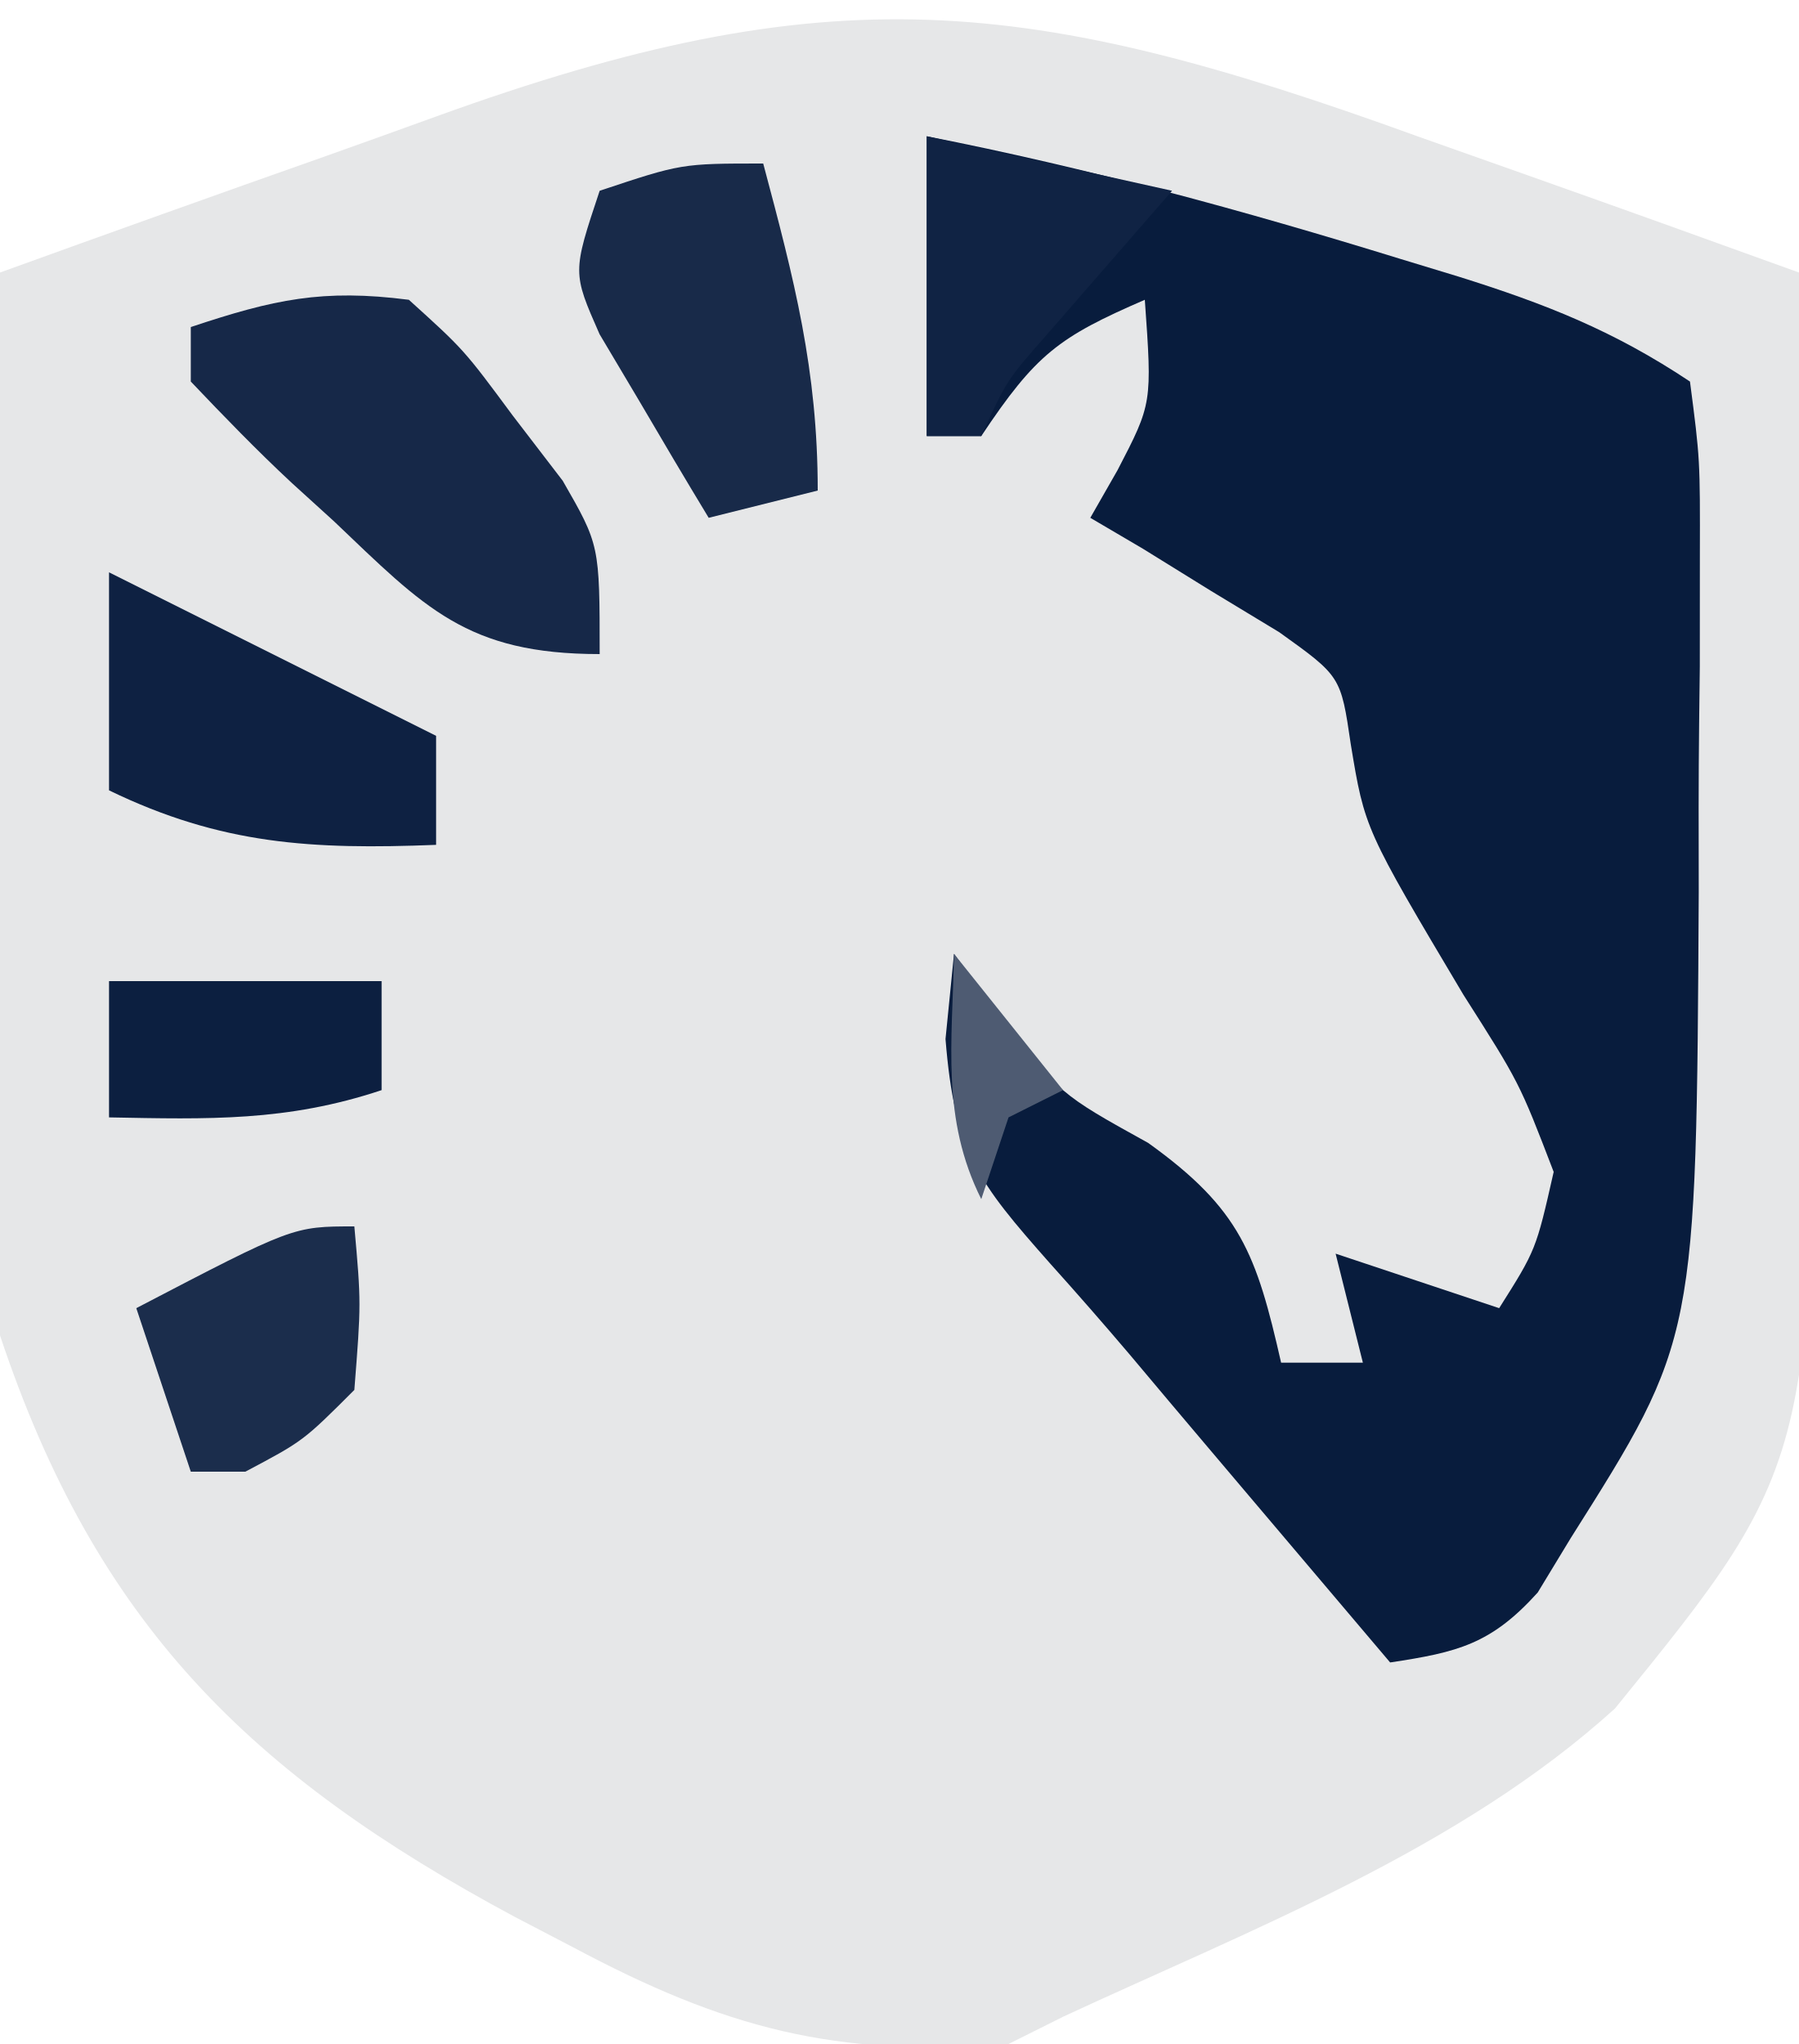
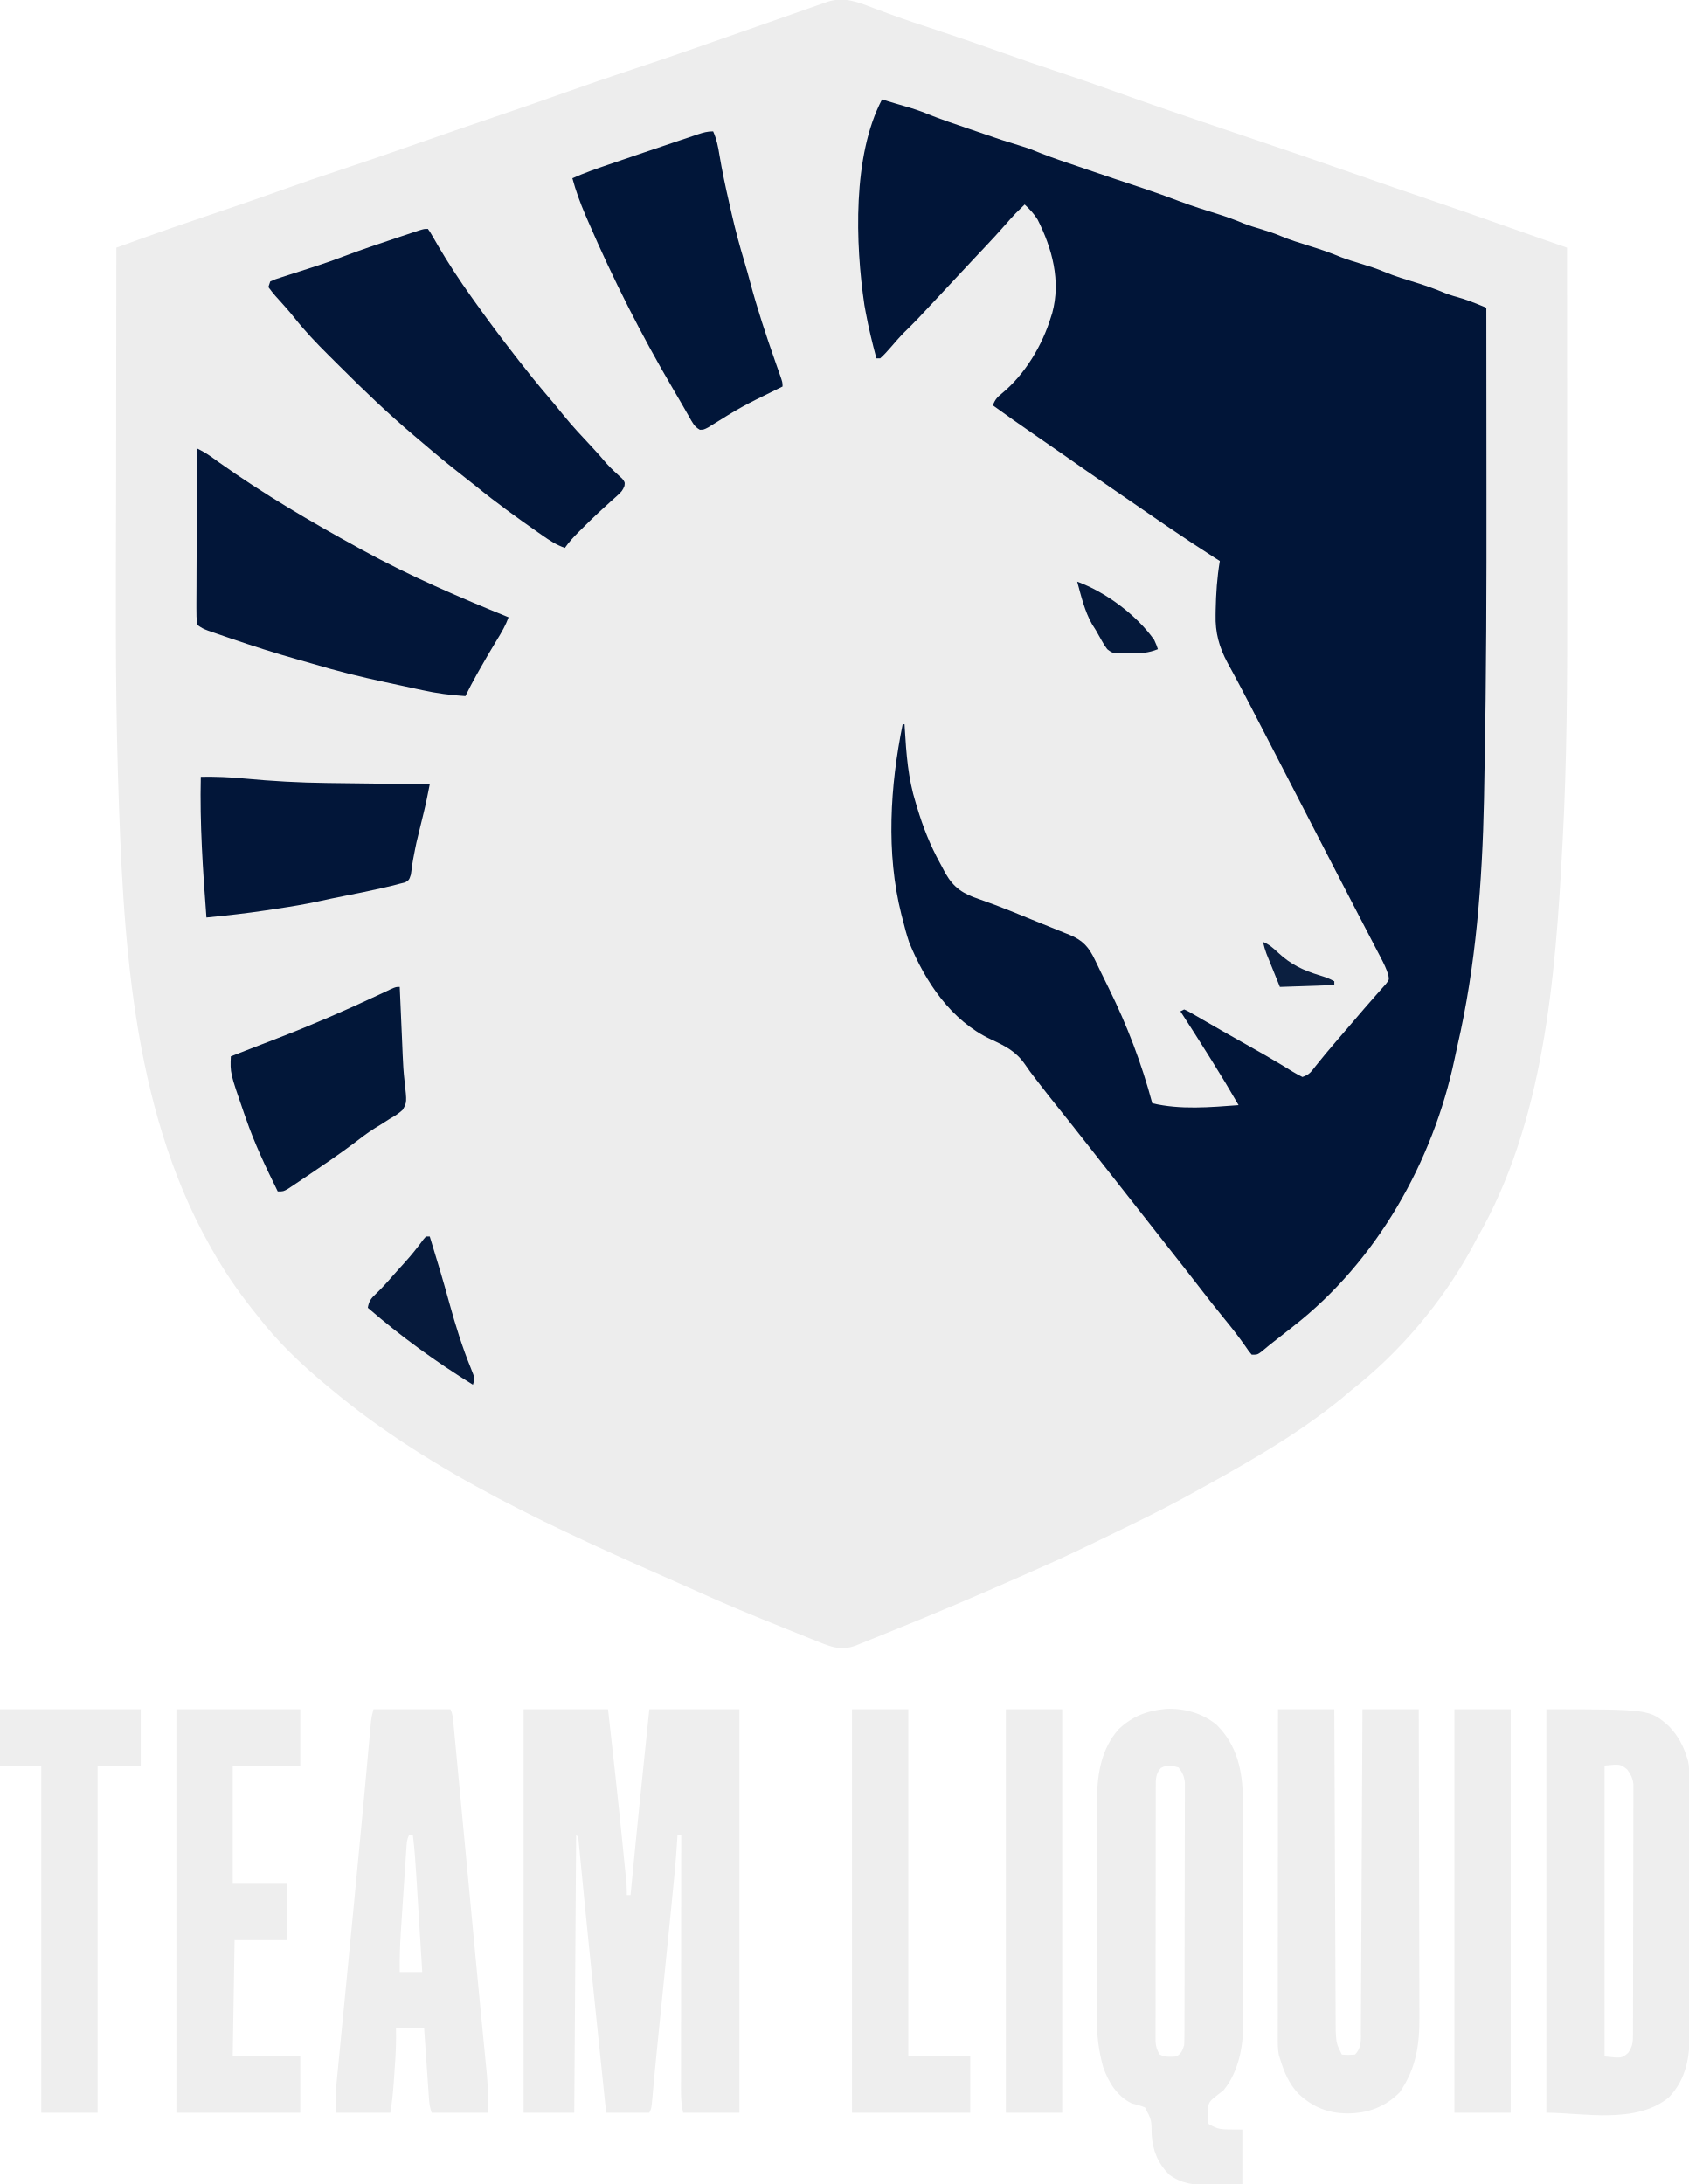
- <svg xmlns="http://www.w3.org/2000/svg" version="1.1" width="66" height="75">
-   <path d="M0 0 C1.36 0.483 2.721 0.965 4.082 1.445 C7.393 2.617 10.698 3.804 14 5 C14.1 10.21 14.172 15.42 14.22 20.631 C14.24 22.399 14.267 24.167 14.302 25.935 C14.735 48.474 14.735 48.474 7.25 57.688 C1.554 62.858 -6.092 65.793 -13 69 C-13.99 69.495 -13.99 69.495 -15 70 C-21.371 70.501 -25.409 69.421 -31 66.438 C-31.698 66.074 -32.395 65.71 -33.114 65.336 C-42.855 60.108 -48.482 54.555 -52 44 C-52.085 41.05 -52.116 38.125 -52.098 35.176 C-52.096 33.884 -52.096 33.884 -52.093 32.565 C-52.088 29.814 -52.075 27.064 -52.062 24.312 C-52.057 22.447 -52.053 20.582 -52.049 18.717 C-52.038 14.144 -52.021 9.572 -52 5 C-48.022 3.56 -44.039 2.136 -40.049 0.728 C-38.696 0.247 -37.344 -0.238 -35.994 -0.728 C-21.551 -5.958 -14.318 -5.192 0 0 Z " fill="#E6E7E8" transform="translate(52,5)" />
-   <path d="M0 0 C5.909 1.161 11.626 2.725 17.375 4.5 C18.428 4.82 18.428 4.82 19.502 5.147 C22.699 6.15 25.191 7.128 28 9 C28.372 11.854 28.372 11.854 28.363 15.477 C28.363 16.788 28.362 18.099 28.361 19.449 C28.353 20.135 28.345 20.822 28.336 21.529 C28.313 23.596 28.316 25.663 28.322 27.73 C28.234 44.142 28.234 44.142 23.625 51.438 C23.225 52.096 22.826 52.755 22.414 53.434 C20.704 55.328 19.485 55.625 17 56 C15.271 53.959 13.541 51.917 11.812 49.875 C11.33 49.305 10.847 48.735 10.35 48.148 C9.378 47.001 8.409 45.851 7.443 44.699 C6.488 43.575 5.518 42.464 4.532 41.368 C1.867 38.355 1.022 37.274 0.688 33.125 C0.791 32.094 0.894 31.062 1 30 C1.536 30.742 2.072 31.485 2.625 32.25 C4.886 35.145 4.886 35.145 8.125 36.938 C11.509 39.365 12.094 41.013 13 45 C13.99 45 14.98 45 16 45 C15.67 43.68 15.34 42.36 15 41 C16.98 41.66 18.96 42.32 21 43 C22.352 40.86 22.352 40.86 23 38 C21.745 34.73 21.745 34.73 19.688 31.5 C16.068 25.413 16.068 25.413 15.555 22.301 C15.19 19.815 15.19 19.815 12.934 18.199 C12.11 17.7 11.286 17.201 10.438 16.688 C9.611 16.176 8.785 15.664 7.934 15.137 C7.296 14.762 6.657 14.386 6 14 C6.33 13.422 6.66 12.845 7 12.25 C8.271 9.801 8.271 9.801 8 6 C4.839 7.37 4.007 7.989 2 11 C1.34 11 0.68 11 0 11 C0 7.37 0 3.74 0 0 Z " fill="#081C3D" transform="translate(34,5)" />
-   <path d="M0 0 C2.02 1.828 2.02 1.828 3.812 4.25 C4.417 5.039 5.022 5.828 5.645 6.641 C7 9 7 9 7 13 C2.121 13 0.577 11.295 -2.75 8.125 C-3.257 7.665 -3.763 7.205 -4.285 6.73 C-5.57 5.535 -6.791 4.272 -8 3 C-8 2.34 -8 1.68 -8 1 C-4.956 -0.015 -3.164 -0.407 0 0 Z " fill="#162848" transform="translate(15,11)" />
-   <path d="M0 0 C3.96 1.98 7.92 3.96 12 6 C12 7.32 12 8.64 12 10 C7.452 10.178 4.121 9.998 0 8 C0 5.36 0 2.72 0 0 Z " fill="#0E2142" transform="translate(4,21)" />
-   <path d="M0 0 C1.138 4.266 2 7.565 2 12 C0.68 12.33 -0.64 12.66 -2 13 C-2.866 11.57 -3.718 10.131 -4.562 8.688 C-5.276 7.487 -5.276 7.487 -6.004 6.262 C-7 4 -7 4 -6 1 C-3 0 -3 0 0 0 Z " fill="#182A49" transform="translate(28,6)" />
-   <path d="M0 0 C4.455 0.99 4.455 0.99 9 2 C7.47 3.758 5.94 5.516 4.41 7.273 C2.93 8.956 2.93 8.956 2 11 C1.34 11 0.68 11 0 11 C0 7.37 0 3.74 0 0 Z " fill="#102344" transform="translate(34,5)" />
-   <path d="M0 0 C3.3 0 6.6 0 10 0 C10 1.32 10 2.64 10 4 C6.527 5.158 3.639 5.069 0 5 C0 3.35 0 1.7 0 0 Z " fill="#0C1F40" transform="translate(4,36)" />
-   <path d="M0 0 C0.25 2.812 0.25 2.812 0 6 C-1.875 7.875 -1.875 7.875 -4 9 C-4.66 9 -5.32 9 -6 9 C-6.66 7.02 -7.32 5.04 -8 3 C-2.25 0 -2.25 0 0 0 Z " fill="#1B2D4C" transform="translate(13,45)" />
-   <path d="M0 0 C1.32 1.65 2.64 3.3 4 5 C3.01 5.495 3.01 5.495 2 6 C1.67 6.99 1.34 7.98 1 9 C-0.478 6.043 -0.06 3.258 0 0 Z " fill="#4E5B72" transform="translate(35,35)" />
+ <svg xmlns="http://www.w3.org/2000/svg" version="1.1" width="900" height="1164">
+   <path d="M0 0 C2.499 0.927 4.998 1.851 7.5 2.77 C8.484 3.133 8.484 3.133 9.488 3.504 C17.429 6.42 25.465 9.044 33.5 11.688 C45.547 15.663 57.533 19.777 69.474 24.061 C78.901 27.44 88.365 30.675 97.875 33.812 C108.577 37.345 119.213 41.032 129.815 44.855 C137.915 47.771 146.035 50.625 154.176 53.426 C155.42 53.855 156.665 54.283 157.948 54.725 C169.949 58.854 181.973 62.918 193.999 66.975 C215.99 74.395 237.955 81.881 259.856 89.562 C271.302 93.577 282.768 97.527 294.25 101.438 C307.701 106.021 321.12 110.687 334.512 115.442 C342.568 118.302 350.634 121.129 358.709 123.934 C359.769 124.303 360.828 124.671 361.919 125.05 C364.509 125.95 367.098 126.85 369.688 127.75 C369.711 157.253 369.728 186.755 369.739 216.258 C369.74 219.771 369.741 223.285 369.742 226.798 C369.743 227.497 369.743 228.196 369.743 228.917 C369.748 240.116 369.755 251.316 369.765 262.516 C369.774 274.079 369.78 285.641 369.782 297.204 C369.783 303.669 369.786 310.134 369.793 316.598 C369.84 358.954 369.643 401.32 367.375 443.625 C367.311 444.846 367.248 446.067 367.182 447.325 C363.512 516.914 357.406 594.155 321.688 655.75 C320.705 657.603 319.726 659.457 318.75 661.312 C302.918 690.091 280.551 716.537 254.688 736.75 C253.042 738.146 251.396 739.541 249.75 740.938 C224.523 761.535 195.521 777.591 167.062 793.188 C166.248 793.635 165.434 794.082 164.594 794.543 C151.109 801.865 137.236 808.482 123.438 815.188 C122.673 815.559 121.908 815.931 121.12 816.314 C110.199 821.615 99.249 826.815 88.125 831.681 C85.443 832.857 82.766 834.047 80.09 835.238 C56.038 845.918 31.822 856.205 7.404 866.018 C5.478 866.794 3.554 867.575 1.631 868.36 C-1.067 869.462 -3.772 870.544 -6.48 871.621 C-7.285 871.954 -8.09 872.286 -8.919 872.629 C-17.623 876.038 -23.639 873.025 -31.957 869.664 C-32.991 869.251 -34.025 868.838 -35.09 868.413 C-38.438 867.074 -41.782 865.725 -45.125 864.375 C-46.831 863.689 -46.831 863.689 -48.572 862.989 C-63.665 856.921 -78.692 850.762 -93.5 844.023 C-96.617 842.612 -99.745 841.228 -102.875 839.848 C-167.439 811.37 -234.827 781.445 -289.312 735.75 C-290.099 735.101 -290.099 735.101 -290.901 734.439 C-304.602 723.13 -317.474 710.864 -328.312 696.75 C-329.326 695.476 -330.34 694.202 -331.355 692.93 C-339.196 683.008 -346.079 672.75 -352.312 661.75 C-352.769 660.946 -353.225 660.142 -353.695 659.314 C-395.463 584.768 -399.789 493.971 -402.391 410.492 C-402.412 409.798 -402.434 409.104 -402.456 408.389 C-404.01 357.948 -403.539 307.457 -403.457 256.998 C-403.44 247.116 -403.43 237.235 -403.422 227.353 C-403.422 226.649 -403.421 225.944 -403.421 225.218 C-403.418 221.679 -403.416 218.141 -403.413 214.602 C-403.393 185.652 -403.358 156.701 -403.312 127.75 C-399.389 126.332 -395.464 124.915 -391.54 123.5 C-390.445 123.104 -389.35 122.708 -388.222 122.3 C-378.227 118.696 -368.18 115.258 -358.113 111.862 C-343.683 106.993 -329.274 102.078 -314.938 96.938 C-304.854 93.324 -294.733 89.858 -284.562 86.5 C-270.915 81.994 -257.339 77.299 -243.776 72.545 C-229.792 67.644 -215.782 62.825 -201.75 58.062 C-188.74 53.647 -175.756 49.169 -162.812 44.562 C-151.543 40.552 -140.233 36.691 -128.875 32.938 C-109.196 26.431 -89.64 19.587 -70.084 12.722 C-62.608 10.099 -55.129 7.483 -47.651 4.866 C-45.059 3.958 -42.467 3.05 -39.876 2.141 C-38.296 1.588 -36.716 1.034 -35.137 0.48 C-34.076 0.108 -34.076 0.108 -32.993 -0.272 C-31.101 -0.935 -29.207 -1.592 -27.312 -2.25 C-26.246 -2.628 -25.179 -3.007 -24.08 -3.396 C-15.407 -6.072 -8.169 -3.138 0 0 Z " fill="#EDEDED" transform="translate(465.3125,4.25)" />
+   <path d="M0 0 C2.383 0.715 4.766 1.43 7.148 2.148 C8.942 2.684 10.739 3.211 12.539 3.727 C16.492 4.869 20.331 6.091 24.125 7.688 C31.457 10.652 38.956 13.144 46.44 15.691 C48.995 16.561 51.549 17.435 54.102 18.311 C63.782 21.637 63.782 21.637 73.562 24.652 C77.526 25.805 81.277 27.291 85.093 28.857 C91.518 31.383 98.09 33.527 104.625 35.75 C106.191 36.285 107.758 36.821 109.324 37.356 C119.163 40.716 129.023 44.01 138.896 47.268 C145.694 49.526 152.409 51.968 159.113 54.491 C165.505 56.874 171.978 58.929 178.496 60.938 C183.311 62.432 187.969 64.111 192.617 66.07 C195.537 67.209 198.498 68.102 201.5 69 C205.297 70.137 208.973 71.335 212.625 72.875 C217.49 74.901 222.47 76.445 227.5 78 C233.257 79.78 238.863 81.659 244.418 84.004 C247.892 85.344 251.44 86.416 255 87.5 C259.342 88.822 263.626 90.171 267.812 91.938 C273.421 94.289 279.226 95.988 285.03 97.782 C290.066 99.352 294.953 101.089 299.816 103.137 C302.925 104.366 306.114 105.247 309.326 106.165 C312.053 107.017 314.667 108.018 317.312 109.094 C318.196 109.451 319.079 109.809 319.988 110.178 C320.984 110.585 320.984 110.585 322 111 C322.024 133.738 322.041 156.475 322.052 179.213 C322.057 189.779 322.064 200.345 322.075 210.91 C322.128 259.311 322.018 307.69 321.056 356.082 C320.947 361.754 320.855 367.426 320.763 373.098 C319.862 416.913 316.482 461.78 306.56 504.554 C306.047 506.793 305.573 509.035 305.113 511.285 C293.548 566.259 263.587 619.254 219 654 C217.792 654.951 216.585 655.903 215.379 656.855 C212.438 659.174 209.494 661.487 206.536 663.784 C205.088 664.93 203.679 666.126 202.273 667.324 C200 669 200 669 197 669 C195.414 667.156 195.414 667.156 193.625 664.5 C190.15 659.53 186.477 654.808 182.625 650.125 C177.792 644.23 173.081 638.266 168.457 632.207 C165.856 628.801 163.213 625.43 160.562 622.062 C160.105 621.481 159.647 620.899 159.175 620.3 C158.247 619.122 157.319 617.944 156.391 616.766 C154.091 613.846 151.796 610.923 149.5 608 C148.583 606.833 147.667 605.667 146.75 604.5 C119.25 569.5 119.25 569.5 117.875 567.75 C116.958 566.583 116.04 565.415 115.123 564.248 C112.842 561.345 110.562 558.441 108.285 555.535 C103.536 549.476 98.758 543.441 93.938 537.438 C90.589 533.266 87.265 529.079 84.011 524.833 C83.176 523.743 82.337 522.657 81.494 521.573 C79.635 519.177 77.848 516.773 76.164 514.25 C71.227 507.179 65.572 504.442 57.969 500.918 C36.845 491.014 23.039 470.288 14.492 449.297 C13.116 445.23 12.017 441.168 11 437 C10.773 436.129 10.546 435.258 10.312 434.36 C2.025 401.585 4.339 365.873 11 333 C11.33 333 11.66 333 12 333 C12.04 333.704 12.079 334.408 12.12 335.133 C12.93 348.838 13.869 361.846 18 375 C18.317 376.065 18.317 376.065 18.641 377.152 C21.777 387.674 25.673 397.563 30.994 407.178 C31.956 408.921 32.878 410.687 33.797 412.453 C38.351 420.355 43.265 423.377 51.822 426.25 C62.841 430.045 73.63 434.607 84.424 438.993 C86.197 439.712 87.973 440.426 89.75 441.137 C92.349 442.177 94.942 443.229 97.535 444.285 C98.327 444.599 99.118 444.912 99.934 445.236 C107.022 448.152 110.208 451.775 113.5 458.688 C113.833 459.372 114.165 460.056 114.508 460.761 C115.257 462.306 116.003 463.854 116.746 465.402 C118.114 468.236 119.509 471.055 120.906 473.875 C130.696 493.762 138.274 513.592 144 535 C159.055 538.565 174.705 537.139 190 536 C185.358 527.944 180.571 519.998 175.625 512.125 C174.975 511.088 174.325 510.051 173.656 508.982 C168.826 501.285 163.95 493.62 159 486 C159.66 485.67 160.32 485.34 161 485 C162.973 485.874 162.973 485.874 165.418 487.289 C166.788 488.073 166.788 488.073 168.185 488.874 C169.176 489.452 170.167 490.03 171.188 490.625 C173.288 491.832 175.388 493.039 177.488 494.246 C178.568 494.87 179.648 495.494 180.76 496.136 C185.778 499.023 190.828 501.852 195.875 504.688 C201.329 507.752 206.764 510.835 212.117 514.074 C212.904 514.548 213.69 515.022 214.5 515.511 C215.96 516.396 217.415 517.29 218.863 518.194 C220.531 519.206 222.262 520.114 224 521 C227.7 519.767 228.547 518.362 230.938 515.312 C234.487 510.867 238.099 506.497 241.812 502.188 C242.569 501.308 242.569 501.308 243.341 500.41 C244.893 498.606 246.447 496.803 248 495 C251.035 491.474 254.066 487.945 257.082 484.402 C259.03 482.117 261.008 479.865 263.012 477.629 C263.945 476.565 264.879 475.501 265.812 474.438 C266.644 473.508 267.475 472.579 268.332 471.621 C270.245 469.199 270.245 469.199 269.81 466.754 C268.82 463.388 267.342 460.4 265.711 457.312 C265.376 456.666 265.041 456.02 264.696 455.355 C263.595 453.233 262.485 451.117 261.375 449 C260.599 447.509 259.824 446.017 259.049 444.525 C257.465 441.478 255.878 438.431 254.288 435.387 C251.007 429.101 247.755 422.8 244.5 416.5 C243.581 414.724 242.662 412.948 241.743 411.172 C237.317 402.621 232.908 394.061 228.5 385.5 C221.289 371.495 214.061 357.498 206.817 343.51 C205.595 341.149 204.373 338.789 203.151 336.428 C201.928 334.064 200.704 331.7 199.48 329.337 C198.3 327.058 197.12 324.777 195.941 322.497 C193.333 317.458 190.707 312.432 188.008 307.441 C187.549 306.589 187.091 305.736 186.618 304.858 C185.789 303.321 184.952 301.787 184.106 300.259 C179.645 291.976 177.489 284.098 177.75 274.688 C177.768 273.46 177.768 273.46 177.785 272.208 C177.951 263.39 178.523 254.699 180 246 C179.153 245.461 178.305 244.921 177.432 244.365 C169.437 239.26 161.533 234.039 153.695 228.698 C151.935 227.499 150.174 226.302 148.412 225.105 C141.542 220.436 134.7 215.726 127.874 210.992 C124.984 208.989 122.087 206.997 119.186 205.01 C111.567 199.791 103.996 194.506 96.437 189.201 C91.187 185.521 85.917 181.871 80.625 178.25 C73.344 173.267 66.159 168.157 59 163 C60.363 159.909 61.186 158.85 63.938 156.625 C76.186 146.499 85.443 131.021 90 116 C90.226 115.299 90.451 114.597 90.684 113.875 C95.392 96.73 90.656 79.344 82.879 63.988 C80.906 60.85 78.715 58.51 76 56 C74.976 56.996 73.956 57.997 72.938 59 C72.369 59.557 71.801 60.114 71.215 60.688 C69.311 62.675 67.5 64.701 65.695 66.777 C62.201 70.796 58.594 74.691 54.938 78.562 C53.613 79.97 52.289 81.377 50.965 82.785 C50.302 83.489 49.639 84.193 48.957 84.918 C45.962 88.104 42.981 91.302 40 94.5 C38.269 96.354 36.539 98.209 34.808 100.063 C33.558 101.402 32.309 102.742 31.06 104.082 C18.095 117.985 18.095 117.985 11.703 124.266 C9.195 126.82 6.875 129.527 4.535 132.234 C2.773 134.262 1.009 136.214 -1 138 C-1.66 138 -2.32 138 -3 138 C-5.157 129.864 -7.173 121.72 -8.688 113.438 C-8.918 112.178 -9.149 110.919 -9.387 109.621 C-14.238 76.947 -15.782 29.913 0 0 Z " fill="#011538" transform="translate(470,53)" />
+   <path d="M0 0 C14.85 0 29.7 0 45 0 C47.73 24.177 50.387 48.353 52.812 72.562 C52.923 73.662 53.034 74.761 53.148 75.893 C53.462 79.013 53.773 82.133 54.082 85.254 C54.222 86.649 54.222 86.649 54.365 88.073 C54.45 88.93 54.534 89.787 54.62 90.67 C54.731 91.786 54.731 91.786 54.844 92.924 C54.996 94.944 55 96.974 55 99 C55.66 99 56.32 99 57 99 C57.09 98.062 57.18 97.123 57.272 96.157 C60.346 64.087 63.661 32.043 67 0 C82.84 0 98.68 0 115 0 C115 70.95 115 141.9 115 215 C105.1 215 95.2 215 85 215 C84.205 211.025 83.876 207.954 83.88 203.97 C83.878 202.155 83.878 202.155 83.876 200.303 C83.881 198.324 83.881 198.324 83.886 196.305 C83.887 194.896 83.887 193.486 83.886 192.077 C83.886 188.257 83.892 184.437 83.899 180.617 C83.905 176.623 83.905 172.628 83.907 168.634 C83.91 161.072 83.918 153.511 83.928 145.95 C83.939 137.341 83.945 128.731 83.95 120.122 C83.96 102.415 83.978 84.707 84 67 C83.34 67 82.68 67 82 67 C81.956 67.795 81.912 68.59 81.867 69.41 C81.109 81.903 79.828 94.338 78.566 106.789 C78.326 109.184 78.085 111.578 77.845 113.973 C77.215 120.248 76.582 126.523 75.949 132.798 C75.06 141.603 74.176 150.408 73.291 159.213 C72.821 163.887 72.35 168.561 71.878 173.234 C71.659 175.408 71.44 177.582 71.221 179.756 C71.116 180.791 71.012 181.825 70.904 182.89 C70.391 187.988 69.896 193.086 69.431 198.188 C69.342 199.165 69.252 200.141 69.16 201.147 C68.992 202.985 68.828 204.822 68.668 206.661 C68.11 212.779 68.11 212.779 67 215 C59.41 215 51.82 215 44 215 C42.727 202.749 41.456 190.498 40.186 178.247 C39.877 175.265 39.567 172.282 39.258 169.3 C37.169 149.17 35.086 129.039 33.102 108.898 C32.96 107.468 32.819 106.037 32.678 104.606 C32.033 98.076 31.395 91.545 30.765 85.013 C30.541 82.73 30.318 80.447 30.094 78.164 C29.996 77.133 29.899 76.102 29.798 75.039 C29.707 74.116 29.616 73.192 29.521 72.241 C29.444 71.439 29.367 70.638 29.287 69.813 C29.179 67.984 29.179 67.984 28 67 C27.67 115.84 27.34 164.68 27 215 C18.09 215 9.18 215 0 215 C0 144.05 0 73.1 0 0 Z " fill="#EEEEEE" transform="translate(279,911)" />
+   <path d="M0 0 C9.705 -0.483 19.661 2.185 27.164 8.504 C38.142 19.356 41.055 33.165 41.164 48.154 C41.163 49.403 41.163 50.653 41.162 51.94 C41.168 53.297 41.174 54.653 41.182 56.009 C41.2 59.667 41.204 63.324 41.206 66.981 C41.207 69.275 41.211 71.568 41.217 73.862 C41.235 81.886 41.243 89.911 41.242 97.936 C41.24 105.378 41.262 112.819 41.293 120.26 C41.319 126.681 41.33 133.101 41.329 139.522 C41.328 143.343 41.334 147.163 41.355 150.984 C41.375 154.583 41.375 158.182 41.36 161.782 C41.357 163.705 41.374 165.628 41.391 167.552 C41.303 180.017 38.949 193.267 30.871 203.191 C29.438 204.369 27.979 205.515 26.496 206.629 C23.791 208.768 22.972 209.62 22.363 213.066 C22.37 215.82 22.516 218.463 22.871 221.191 C28.22 224.184 28.22 224.184 40.871 224.191 C40.871 233.761 40.871 243.331 40.871 253.191 C36.292 253.295 31.714 253.398 26.996 253.504 C25.573 253.549 24.15 253.595 22.684 253.642 C14.688 253.728 8.456 252.983 1.871 248.191 C-4.081 242.196 -6.913 235.361 -7.434 226.98 C-7.512 219.011 -7.512 219.011 -11.008 212.383 C-13.361 211.423 -15.663 210.797 -18.129 210.191 C-25.968 206.376 -30.501 198.835 -33.31 190.823 C-35.751 181.974 -36.702 173.89 -36.631 164.66 C-36.634 163.28 -36.64 161.899 -36.647 160.519 C-36.661 156.821 -36.65 153.123 -36.633 149.425 C-36.619 145.526 -36.626 141.627 -36.629 137.728 C-36.632 131.187 -36.619 124.646 -36.595 118.105 C-36.569 110.576 -36.567 103.046 -36.579 95.517 C-36.59 88.228 -36.583 80.939 -36.569 73.651 C-36.564 70.569 -36.564 67.487 -36.568 64.405 C-36.573 60.769 -36.563 57.133 -36.541 53.496 C-36.533 51.549 -36.54 49.601 -36.547 47.654 C-36.435 34.263 -34.179 21.214 -25.09 10.871 C-17.891 3.978 -9.832 0.884 0 0 Z M-2.504 31.441 C-5.478 34.644 -5.256 37.83 -5.263 41.992 C-5.267 43.202 -5.271 44.412 -5.276 45.659 C-5.275 47.002 -5.275 48.344 -5.274 49.687 C-5.277 51.1 -5.281 52.513 -5.284 53.925 C-5.293 57.764 -5.296 61.603 -5.296 65.442 C-5.297 68.645 -5.301 71.848 -5.304 75.052 C-5.312 82.608 -5.315 90.165 -5.314 97.721 C-5.314 105.52 -5.324 113.319 -5.34 121.117 C-5.353 127.81 -5.358 134.503 -5.358 141.196 C-5.357 145.195 -5.36 149.193 -5.371 153.192 C-5.381 156.952 -5.381 160.712 -5.373 164.472 C-5.372 165.852 -5.375 167.233 -5.381 168.613 C-5.388 170.497 -5.383 172.38 -5.376 174.264 C-5.377 175.318 -5.377 176.372 -5.378 177.459 C-5.125 180.237 -4.651 181.871 -3.129 184.191 C-0.079 185.716 2.513 185.427 5.871 185.191 C8.487 183.36 8.841 182.282 9.871 179.191 C9.968 177.275 10.006 175.355 10.012 173.435 C10.017 172.235 10.023 171.035 10.029 169.799 C10.03 168.48 10.031 167.162 10.032 165.803 C10.037 164.402 10.042 163.001 10.047 161.6 C10.06 157.792 10.067 153.984 10.071 150.176 C10.074 147.797 10.078 145.418 10.083 143.039 C10.096 135.597 10.106 128.154 10.11 120.712 C10.114 112.12 10.132 103.528 10.161 94.935 C10.183 88.294 10.193 81.653 10.194 75.012 C10.195 71.045 10.201 67.078 10.219 63.111 C10.235 59.38 10.237 55.649 10.229 51.917 C10.228 49.897 10.241 47.876 10.255 45.855 C10.25 44.649 10.244 43.444 10.239 42.201 C10.24 41.155 10.242 40.109 10.243 39.032 C9.808 35.706 8.917 33.836 6.871 31.191 C3.131 30.103 1 29.597 -2.504 31.441 Z " fill="#EEEEEE" transform="translate(621.1289,910.8086)" />
+   <path d="M0 0 C54.976 0 54.976 0 65.266 8.977 C70.124 14.069 72.95 19.294 75 26 C75.176 26.577 75.353 27.153 75.534 27.748 C76.131 30.634 76.133 33.35 76.14 36.298 C76.146 37.593 76.152 38.889 76.158 40.223 C76.159 41.657 76.16 43.09 76.161 44.524 C76.166 46.035 76.171 47.547 76.176 49.058 C76.189 53.164 76.196 57.27 76.2 61.375 C76.203 63.943 76.207 66.511 76.212 69.078 C76.225 77.119 76.235 85.16 76.239 93.202 C76.243 102.47 76.261 111.737 76.29 121.005 C76.312 128.177 76.322 135.35 76.323 142.522 C76.324 146.801 76.33 151.08 76.348 155.36 C76.364 159.39 76.366 163.42 76.358 167.45 C76.357 168.923 76.361 170.396 76.371 171.869 C76.454 184.955 74.679 196.995 65.254 206.82 C47.706 221.341 19.16 215 0 215 C0 144.05 0 73.1 0 0 Z M31 30 C31 81.15 31 132.3 31 185 C40.184 185.984 40.184 185.984 43.562 183.125 C45.935 179.618 46.128 177.628 46.14 173.402 C46.146 172.212 46.152 171.022 46.158 169.795 C46.159 168.482 46.16 167.17 46.161 165.817 C46.166 164.426 46.171 163.035 46.176 161.644 C46.189 157.858 46.196 154.073 46.2 150.288 C46.203 147.924 46.207 145.559 46.212 143.195 C46.225 135.8 46.235 128.404 46.239 121.008 C46.243 112.468 46.261 103.928 46.29 95.388 C46.312 88.789 46.322 82.191 46.323 75.592 C46.324 71.65 46.33 67.708 46.348 63.765 C46.364 60.056 46.366 56.347 46.358 52.638 C46.356 50.629 46.37 48.62 46.384 46.611 C46.379 45.413 46.373 44.214 46.367 42.979 C46.37 41.419 46.37 41.419 46.372 39.827 C45.937 36.518 44.976 34.672 43 32 C39.353 29.168 39.353 29.168 31 30 Z " fill="#EEEEEE" transform="translate(824,911)" />
+   <path d="M0 0 C1.154 1.582 1.154 1.582 2.434 3.812 C3.151 5.043 3.151 5.043 3.883 6.297 C4.396 7.189 4.909 8.081 5.438 9 C10.907 18.303 16.734 27.218 23 36 C23.522 36.735 24.045 37.47 24.583 38.227 C31.525 47.976 38.626 57.574 46 67 C46.892 68.151 47.784 69.302 48.676 70.453 C53.656 76.861 58.746 83.151 64.02 89.319 C66.865 92.646 69.637 96.02 72.375 99.438 C76.995 105.121 81.977 110.433 86.988 115.77 C89.867 118.84 92.634 121.992 95.363 125.195 C97.93 128.025 100.76 130.581 103.594 133.141 C105 135 105 135 104.771 136.929 C103.887 139.305 102.959 140.316 101.078 141.996 C100.471 142.549 99.863 143.101 99.237 143.67 C98.581 144.254 97.926 144.837 97.25 145.438 C95.884 146.682 94.519 147.928 93.156 149.176 C92.464 149.808 91.772 150.441 91.059 151.092 C87.885 154.033 84.808 157.065 81.75 160.125 C81.214 160.657 80.678 161.188 80.126 161.736 C77.52 164.351 75.116 166.971 73 170 C68.472 168.45 64.763 165.974 60.875 163.25 C60.188 162.773 59.501 162.295 58.792 161.803 C47.441 153.868 36.171 145.735 25.438 136.977 C22.979 134.983 20.489 133.036 17.991 131.093 C11.064 125.696 4.311 120.128 -2.353 114.409 C-4.028 112.976 -5.712 111.554 -7.398 110.133 C-21.166 98.496 -34.14 86.047 -46.882 73.303 C-48.89 71.298 -50.906 69.3 -52.922 67.303 C-59.344 60.908 -65.484 54.499 -71.109 47.384 C-72.857 45.18 -74.665 43.066 -76.539 40.969 C-77.314 40.095 -77.314 40.095 -78.105 39.203 C-79.151 38.031 -80.204 36.865 -81.262 35.703 C-82.585 34.2 -83.804 32.606 -85 31 C-84.505 29.515 -84.505 29.515 -84 28 C-81.434 26.853 -81.434 26.853 -78.008 25.766 C-76.13 25.158 -76.13 25.158 -74.214 24.537 C-73.214 24.223 -73.214 24.223 -72.193 23.901 C-68.714 22.806 -65.247 21.671 -61.777 20.543 C-61.092 20.321 -60.406 20.099 -59.7 19.871 C-54.643 18.229 -49.654 16.458 -44.688 14.562 C-35.685 11.158 -26.565 8.112 -17.438 5.062 C-16.688 4.811 -15.938 4.559 -15.165 4.3 C-13.027 3.583 -10.887 2.871 -8.746 2.16 C-6.869 1.536 -6.869 1.536 -4.955 0.899 C-2 0 -2 0 0 0 Z " fill="#021639" transform="translate(228,122)" />
+   <path d="M0 0 C9.9 0 19.8 0 30 0 C30.008 2.175 30.016 4.349 30.025 6.59 C30.102 27.072 30.19 47.555 30.288 68.037 C30.338 78.567 30.384 89.098 30.422 99.628 C30.455 108.808 30.495 117.987 30.543 127.167 C30.568 132.026 30.59 136.885 30.603 141.745 C30.616 146.322 30.638 150.898 30.667 155.475 C30.676 157.152 30.682 158.829 30.684 160.506 C30.688 162.802 30.703 165.098 30.722 167.394 C30.727 168.677 30.733 169.961 30.738 171.283 C31.101 178.127 31.101 178.127 34 184 C37.458 184.25 37.458 184.25 41 184 C44.762 180.238 44.133 175.88 44.158 170.761 C44.163 170.031 44.168 169.301 44.173 168.548 C44.189 166.101 44.197 163.654 44.205 161.206 C44.215 159.452 44.225 157.698 44.235 155.943 C44.262 151.179 44.283 146.415 44.303 141.651 C44.325 136.673 44.353 131.695 44.379 126.717 C44.429 117.289 44.474 107.861 44.517 98.434 C44.567 87.701 44.622 76.968 44.677 66.236 C44.791 44.157 44.898 22.079 45 0 C54.9 0 64.8 0 75 0 C75.07 23.114 75.123 46.228 75.155 69.343 C75.171 80.076 75.192 90.809 75.226 101.542 C75.256 110.901 75.276 120.261 75.282 129.62 C75.286 134.572 75.295 139.524 75.317 144.475 C75.338 149.145 75.344 153.814 75.339 158.484 C75.34 160.189 75.346 161.895 75.358 163.6 C75.456 178.899 73.633 191.335 64.812 204.188 C57.075 211.925 48.067 215.268 37.188 215.375 C26.727 215.329 18.672 212.126 11 205 C5.734 199.454 3.196 193.251 1 186 C0.822 185.441 0.644 184.881 0.46 184.305 C-0.184 181.076 -0.134 177.887 -0.12 174.61 C-0.121 173.863 -0.122 173.116 -0.123 172.347 C-0.124 169.844 -0.119 167.342 -0.114 164.839 C-0.113 163.045 -0.113 161.252 -0.114 159.458 C-0.114 154.586 -0.108 149.715 -0.101 144.843 C-0.095 139.753 -0.095 134.663 -0.093 129.573 C-0.09 119.932 -0.082 110.292 -0.072 100.652 C-0.061 89.678 -0.055 78.703 -0.05 67.729 C-0.04 45.153 -0.022 22.576 0 0 Z " fill="#EEEEEE" transform="translate(681,911)" />
+   <path d="M0 0 C13.53 0 27.06 0 41 0 C42.268 2.535 42.351 4.635 42.618 7.465 C42.73 8.628 42.842 9.791 42.957 10.989 C43.137 12.915 43.137 12.915 43.319 14.88 C43.449 16.243 43.579 17.605 43.709 18.968 C44.064 22.692 44.414 26.416 44.764 30.141 C45.135 34.09 45.511 38.038 45.886 41.986 C46.602 49.53 47.314 57.074 48.025 64.619 C48.89 73.808 49.762 82.997 50.633 92.186 C51.557 101.932 52.48 111.679 53.397 121.426 C53.695 124.593 53.993 127.761 54.291 130.928 C54.364 131.699 54.436 132.47 54.511 133.264 C55.391 142.61 56.282 151.954 57.192 161.296 C57.672 166.224 58.147 171.152 58.623 176.08 C58.839 178.307 59.058 180.534 59.278 182.761 C59.578 185.784 59.87 188.808 60.161 191.833 C60.247 192.681 60.334 193.53 60.423 194.404 C61.079 201.358 61 207.914 61 215 C51.1 215 41.2 215 31 215 C30.127 212.38 29.798 210.514 29.611 207.804 C29.551 206.963 29.491 206.123 29.429 205.257 C29.369 204.353 29.308 203.45 29.246 202.52 C29.181 201.592 29.116 200.664 29.049 199.707 C28.841 196.743 28.639 193.778 28.438 190.812 C28.298 188.803 28.158 186.793 28.018 184.783 C27.674 179.856 27.336 174.928 27 170 C22.05 170 17.1 170 12 170 C12.019 171.52 12.039 173.04 12.059 174.605 C12.057 181.534 11.579 188.406 11.062 195.312 C10.975 196.548 10.888 197.784 10.799 199.057 C10.405 204.458 9.892 209.646 9 215 C-0.57 215 -10.14 215 -20 215 C-20 202.625 -20 202.625 -19.592 198.436 C-19.501 197.478 -19.41 196.52 -19.316 195.532 C-19.215 194.521 -19.114 193.509 -19.01 192.467 C-18.904 191.365 -18.798 190.263 -18.689 189.128 C-18.338 185.491 -17.979 181.855 -17.621 178.219 C-17.37 175.634 -17.12 173.048 -16.87 170.463 C-16.34 164.98 -15.806 159.498 -15.27 154.016 C-14.436 145.49 -13.608 136.963 -12.782 128.436 C-12.714 127.731 -12.646 127.027 -12.575 126.301 C-12.3 123.46 -12.025 120.62 -11.75 117.779 C-11.339 113.533 -10.927 109.286 -10.515 105.04 C-8.87 88.091 -7.249 71.14 -5.68 54.184 C-5.596 53.28 -5.512 52.377 -5.426 51.446 C-4.67 43.272 -3.918 35.098 -3.173 26.923 C-2.913 24.071 -2.65 21.219 -2.387 18.367 C-2.214 16.477 -2.044 14.587 -1.874 12.696 C-1.772 11.594 -1.671 10.491 -1.566 9.355 C-1.48 8.409 -1.394 7.462 -1.305 6.487 C-1 4 -1 4 0 0 Z M19 67 C17.71 69.58 17.712 71.676 17.519 74.56 C17.439 75.726 17.359 76.891 17.277 78.092 C17.195 79.36 17.112 80.628 17.027 81.934 C16.94 83.236 16.853 84.539 16.763 85.882 C16.577 88.648 16.395 91.415 16.216 94.181 C15.987 97.698 15.751 101.215 15.513 104.731 C15.285 108.111 15.063 111.491 14.84 114.871 C14.755 116.12 14.671 117.37 14.584 118.657 C14.125 125.79 13.919 132.853 14 140 C17.96 140 21.92 140 26 140 C25.498 131.811 24.994 123.622 24.487 115.433 C24.252 111.629 24.017 107.826 23.784 104.023 C23.559 100.346 23.332 96.67 23.104 92.994 C23.017 91.597 22.931 90.201 22.847 88.804 C22.402 81.509 21.893 74.255 21 67 C20.34 67 19.68 67 19 67 Z " fill="#EEEEEE" transform="translate(199,911)" />
+   <path d="M0 0 C2.7 1.325 5.139 2.711 7.582 4.469 C8.258 4.952 8.934 5.435 9.631 5.933 C10.351 6.45 11.071 6.967 11.812 7.5 C35.542 24.354 60.483 39.011 86 53 C86.783 53.43 87.566 53.86 88.372 54.303 C113.392 67.986 139.595 79.296 166 90 C164.469 94.256 162.303 97.982 159.938 101.812 C156.571 107.344 153.298 112.917 150.125 118.562 C149.756 119.216 149.387 119.87 149.008 120.544 C146.897 124.313 144.901 128.12 143 132 C135.146 131.502 127.62 130.505 119.938 128.812 C118.919 128.593 117.9 128.374 116.85 128.148 C114.682 127.68 112.515 127.208 110.349 126.732 C106.962 125.992 103.571 125.268 100.18 124.547 C87.172 121.752 74.365 118.596 61.622 114.775 C58.919 113.976 56.207 113.211 53.492 112.453 C41.428 109.06 29.54 105.248 17.688 101.188 C16.62 100.823 16.62 100.823 15.53 100.452 C13.501 99.759 11.475 99.058 9.449 98.355 C8.277 97.95 7.105 97.544 5.897 97.126 C3 96 3 96 0 94 C-0.286 90.98 -0.378 88.165 -0.341 85.144 C-0.341 84.227 -0.341 83.31 -0.342 82.365 C-0.34 79.324 -0.316 76.283 -0.293 73.242 C-0.287 71.138 -0.283 69.033 -0.28 66.928 C-0.269 61.381 -0.239 55.835 -0.206 50.288 C-0.175 44.631 -0.162 38.974 -0.146 33.316 C-0.114 22.211 -0.063 11.105 0 0 Z " fill="#021639" transform="translate(105,239)" />
+   <path d="M0 0 C1.875 4.141 2.675 8.262 3.383 12.719 C4.771 20.982 6.488 29.139 8.37 37.302 C8.875 39.498 9.369 41.696 9.863 43.895 C11.875 52.744 14.226 61.439 16.844 70.128 C17.82 73.37 18.73 76.625 19.598 79.898 C23.459 94.387 28.126 108.505 33.088 122.648 C33.346 123.387 33.605 124.125 33.871 124.886 C34.361 126.284 34.853 127.68 35.349 129.076 C37 133.779 37 133.779 37 136 C35.529 136.727 35.529 136.727 34.027 137.469 C15.118 146.734 15.118 146.734 -2.73 157.848 C-5 159 -5 159 -7.062 159.055 C-10.099 157.402 -11.109 155.049 -12.812 152.062 C-13.189 151.408 -13.566 150.754 -13.955 150.081 C-14.82 148.577 -15.68 147.069 -16.537 145.56 C-18.131 142.771 -19.76 140.004 -21.395 137.238 C-38.301 108.491 -53.34 78.68 -66.562 48.062 C-67.064 46.907 -67.565 45.752 -68.081 44.562 C-70.819 38.136 -73.184 31.748 -75 25 C-68.58 22.101 -61.974 19.84 -55.312 17.562 C-54.073 17.137 -52.833 16.712 -51.555 16.274 C-47.373 14.842 -43.187 13.42 -39 12 C-38.215 11.734 -37.43 11.467 -36.621 11.192 C-31.683 9.517 -26.743 7.85 -21.801 6.19 C-20.186 5.648 -18.572 5.104 -16.958 4.558 C-14.69 3.792 -12.419 3.032 -10.148 2.273 C-9.128 1.927 -9.128 1.927 -8.088 1.574 C-5.256 0.635 -3.008 0 0 0 Z " fill="#011639" transform="translate(380,70)" />
+   <path d="M0 0 C21.78 0 43.56 0 66 0 C66 9.9 66 19.8 66 30 C54.12 30 42.24 30 30 30 C30 50.79 30 71.58 30 93 C39.57 93 49.14 93 59 93 C59 102.9 59 112.8 59 123 C49.76 123 40.52 123 31 123 C30.67 143.46 30.34 163.92 30 185 C41.88 185 53.76 185 66 185 C66 194.9 66 204.8 66 215 C44.22 215 22.44 215 0 215 C0 144.05 0 73.1 0 0 Z " fill="#EEEEEE" transform="translate(94,911)" />
+   <path d="M0 0 C24.75 0 49.5 0 75 0 C75 9.9 75 19.8 75 30 C67.41 30 59.82 30 52 30 C52 91.05 52 152.1 52 215 C42.1 215 32.2 215 22 215 C22 153.95 22 92.9 22 30 C14.74 30 7.48 30 0 30 C0 20.1 0 10.2 0 0 Z " fill="#EEEEEE" transform="translate(0,911)" />
+   <path d="M0 0 C9.9 0 19.8 0 30 0 C30 61.05 30 122.1 30 185 C40.89 185 51.78 185 63 185 C63 194.9 63 204.8 63 215 C42.21 215 21.42 215 0 215 C0 144.05 0 73.1 0 0 Z " fill="#EEEEEE" transform="translate(454,911)" />
+   <path d="M0 0 C7.837 -0.116 15.514 0.174 23.312 0.938 C37.965 2.328 52.503 3.153 67.215 3.316 C68.808 3.337 70.4 3.358 71.993 3.379 C76.131 3.434 80.269 3.484 84.406 3.532 C88.651 3.583 92.895 3.638 97.139 3.693 C105.426 3.8 113.713 3.902 122 4 C120.958 9.319 119.904 14.621 118.598 19.883 C118.349 20.898 118.1 21.913 117.844 22.959 C117.586 24.004 117.328 25.048 117.062 26.125 C114.844 35.067 114.844 35.067 113.117 44.113 C112.997 44.855 112.877 45.597 112.754 46.361 C112.459 48.299 112.195 50.241 111.934 52.184 C111 55 111 55 108.883 56.293 C107.456 56.643 107.456 56.643 106 57 C104.844 57.307 103.687 57.614 102.496 57.93 C101.144 58.25 99.791 58.565 98.438 58.875 C97.703 59.046 96.968 59.216 96.212 59.392 C89.66 60.893 83.077 62.231 76.48 63.517 C71.77 64.436 67.084 65.423 62.398 66.461 C55.265 67.996 48.102 69.179 40.888 70.253 C38.83 70.56 36.774 70.876 34.717 71.193 C24.177 72.794 13.608 73.953 3 75 C1.114 49.972 -0.586 25.112 0 0 Z " fill="#021639" transform="translate(107,414)" />
+   <path d="M0 0 C9.9 0 19.8 0 30 0 C30 70.95 30 141.9 30 215 C20.1 215 10.2 215 0 215 C0 144.05 0 73.1 0 0 Z " fill="#EEEEEE" transform="translate(775,911)" />
+   <path d="M0 0 C9.9 0 19.8 0 30 0 C30 70.95 30 141.9 30 215 C20.1 215 10.2 215 0 215 C0 144.05 0 73.1 0 0 Z " fill="#EEEEEE" transform="translate(536,911)" />
+   <path d="M0 0 C0.055 1.269 0.111 2.538 0.168 3.845 C0.377 8.643 0.588 13.44 0.8 18.237 C0.89 20.297 0.98 22.356 1.07 24.416 C1.157 26.417 1.246 28.417 1.335 30.418 C1.422 32.405 1.503 34.392 1.579 36.38 C1.766 41.027 2.035 45.619 2.58 50.238 C3.835 61.517 3.835 61.517 1.603 65.48 C-0.559 67.484 -2.668 68.83 -5.25 70.25 C-7.027 71.384 -8.803 72.519 -10.578 73.656 C-11.944 74.486 -11.944 74.486 -13.338 75.332 C-17.418 77.889 -21.179 80.827 -25 83.75 C-32.409 89.257 -39.998 94.49 -47.659 99.638 C-48.881 100.459 -50.102 101.283 -51.321 102.108 C-53.032 103.265 -54.749 104.411 -56.469 105.555 C-57.463 106.22 -58.458 106.885 -59.482 107.57 C-62 109 -62 109 -65 109 C-71.301 96.203 -77.364 83.499 -82 70 C-82.365 68.971 -82.73 67.943 -83.105 66.883 C-90.38 45.868 -90.38 45.868 -90 37 C-89.025 36.622 -88.051 36.245 -87.047 35.855 C-83.948 34.654 -80.851 33.447 -77.754 32.238 C-73.704 30.659 -69.649 29.098 -65.59 27.543 C-47.188 20.452 -29.182 12.672 -11.335 4.28 C-10.161 3.73 -8.987 3.18 -7.777 2.613 C-6.716 2.112 -5.655 1.611 -4.562 1.095 C-2 0 -2 0 0 0 Z " fill="#021739" transform="translate(213,526)" />
+   <path d="M0 0 C0.66 0 1.32 0 2 0 C5.674 11.851 9.227 23.719 12.5 35.688 C15.715 47.382 19.336 58.98 23.904 70.226 C26.101 75.697 26.101 75.697 25 79 C5.105 66.664 -13.312 53.33 -31 38 C-30.423 34.6 -29.39 33.073 -26.875 30.75 C-23.683 27.694 -20.765 24.511 -17.883 21.164 C-15.793 18.762 -13.648 16.414 -11.5 14.062 C-7.887 10.079 -4.585 5.956 -1.41 1.617 C-0.945 1.084 -0.479 0.55 0 0 Z " fill="#061A3C" transform="translate(227,659)" />
+   <path d="M0 0 C15.311 5.634 31.483 17.665 41 31 C42.289 33.863 42.289 33.863 43 36 C37.981 38.008 33.688 38.305 28.375 38.25 C27.625 38.258 26.875 38.265 26.102 38.273 C18.929 38.248 18.929 38.248 16 36 C14.438 33.863 14.438 33.863 13 31.312 C12.487 30.409 11.974 29.505 11.445 28.574 C10.968 27.725 10.491 26.875 10 26 C9.299 24.886 8.598 23.773 7.875 22.625 C3.959 15.739 2.074 7.605 0 0 Z " fill="#05193B" transform="translate(574,310)" />
+   <path d="M0 0 C3.301 1.349 5.538 3.353 8.112 5.783 C14.904 12.105 21.519 15.212 30.348 17.879 C33.132 18.734 35.481 19.58 38 21 C38 21.66 38 22.32 38 23 C28.43 23.33 18.86 23.66 9 24 C7.701 20.782 6.401 17.565 5.062 14.25 C4.654 13.242 4.245 12.235 3.824 11.196 C3.341 9.993 3.341 9.993 2.848 8.766 C2.518 7.949 2.188 7.132 1.848 6.29 C1.076 4.205 0.489 2.166 0 0 Z " fill="#0B1F40" transform="translate(673,502)" />
</svg>
